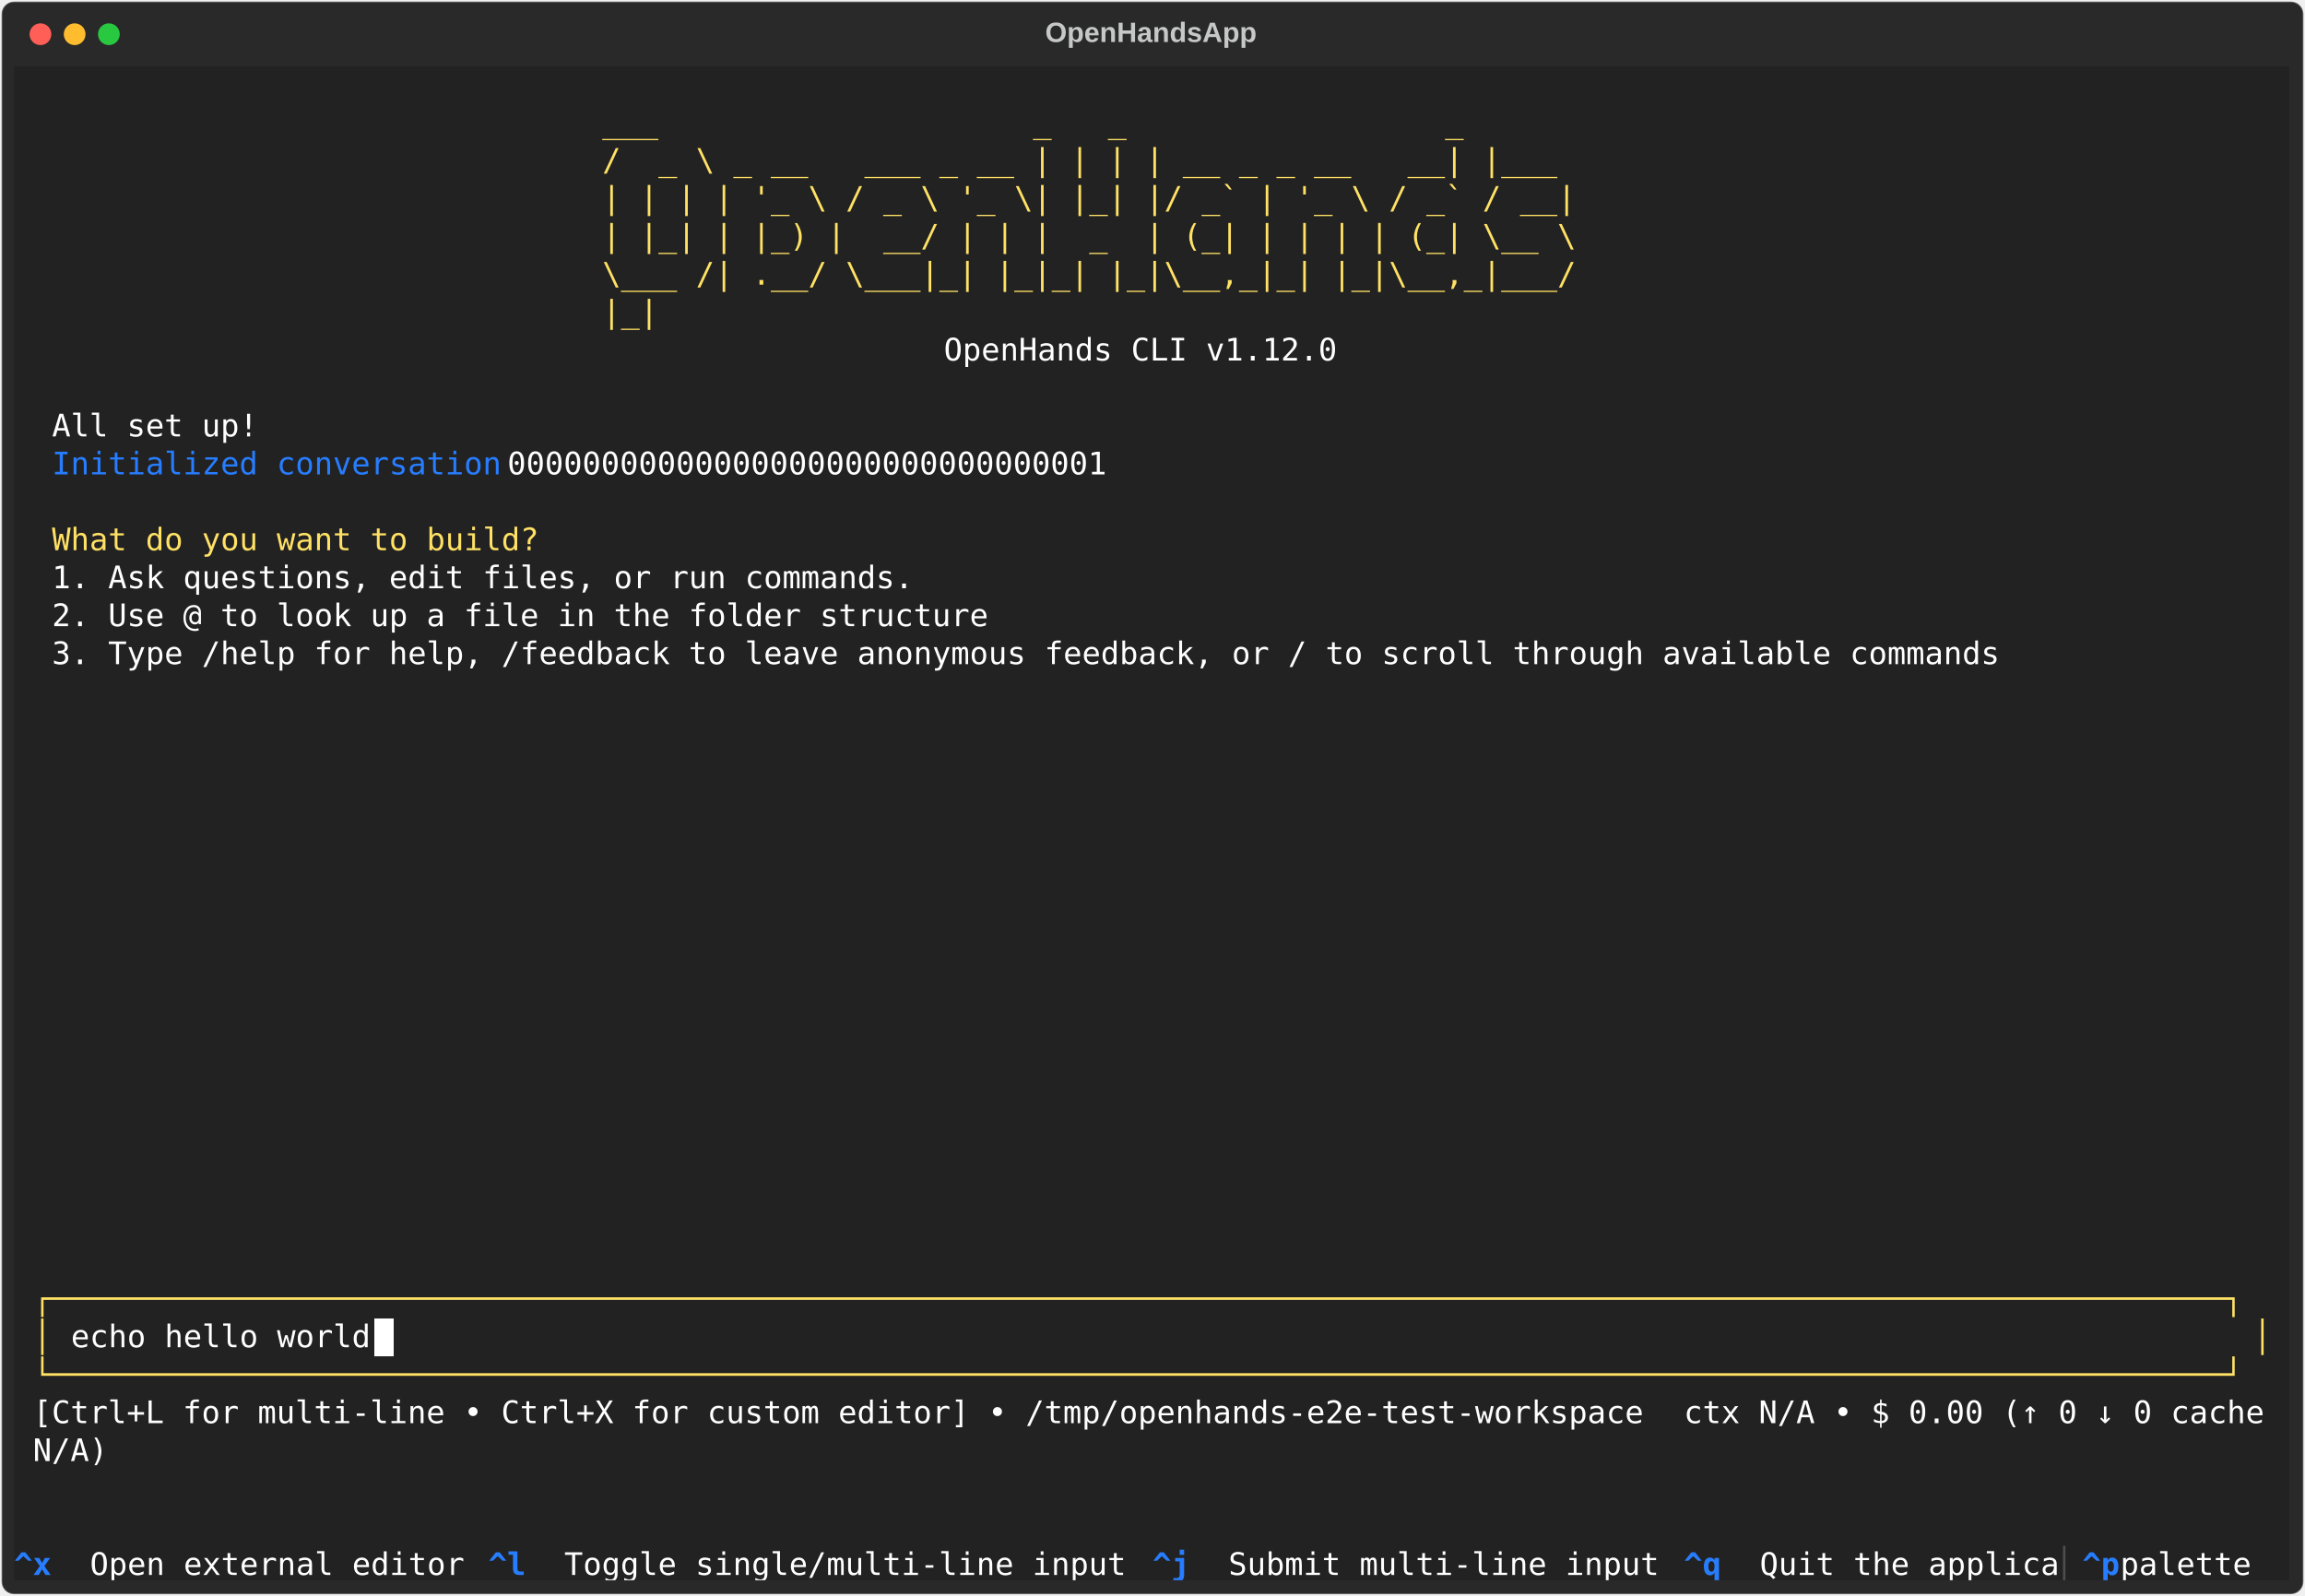
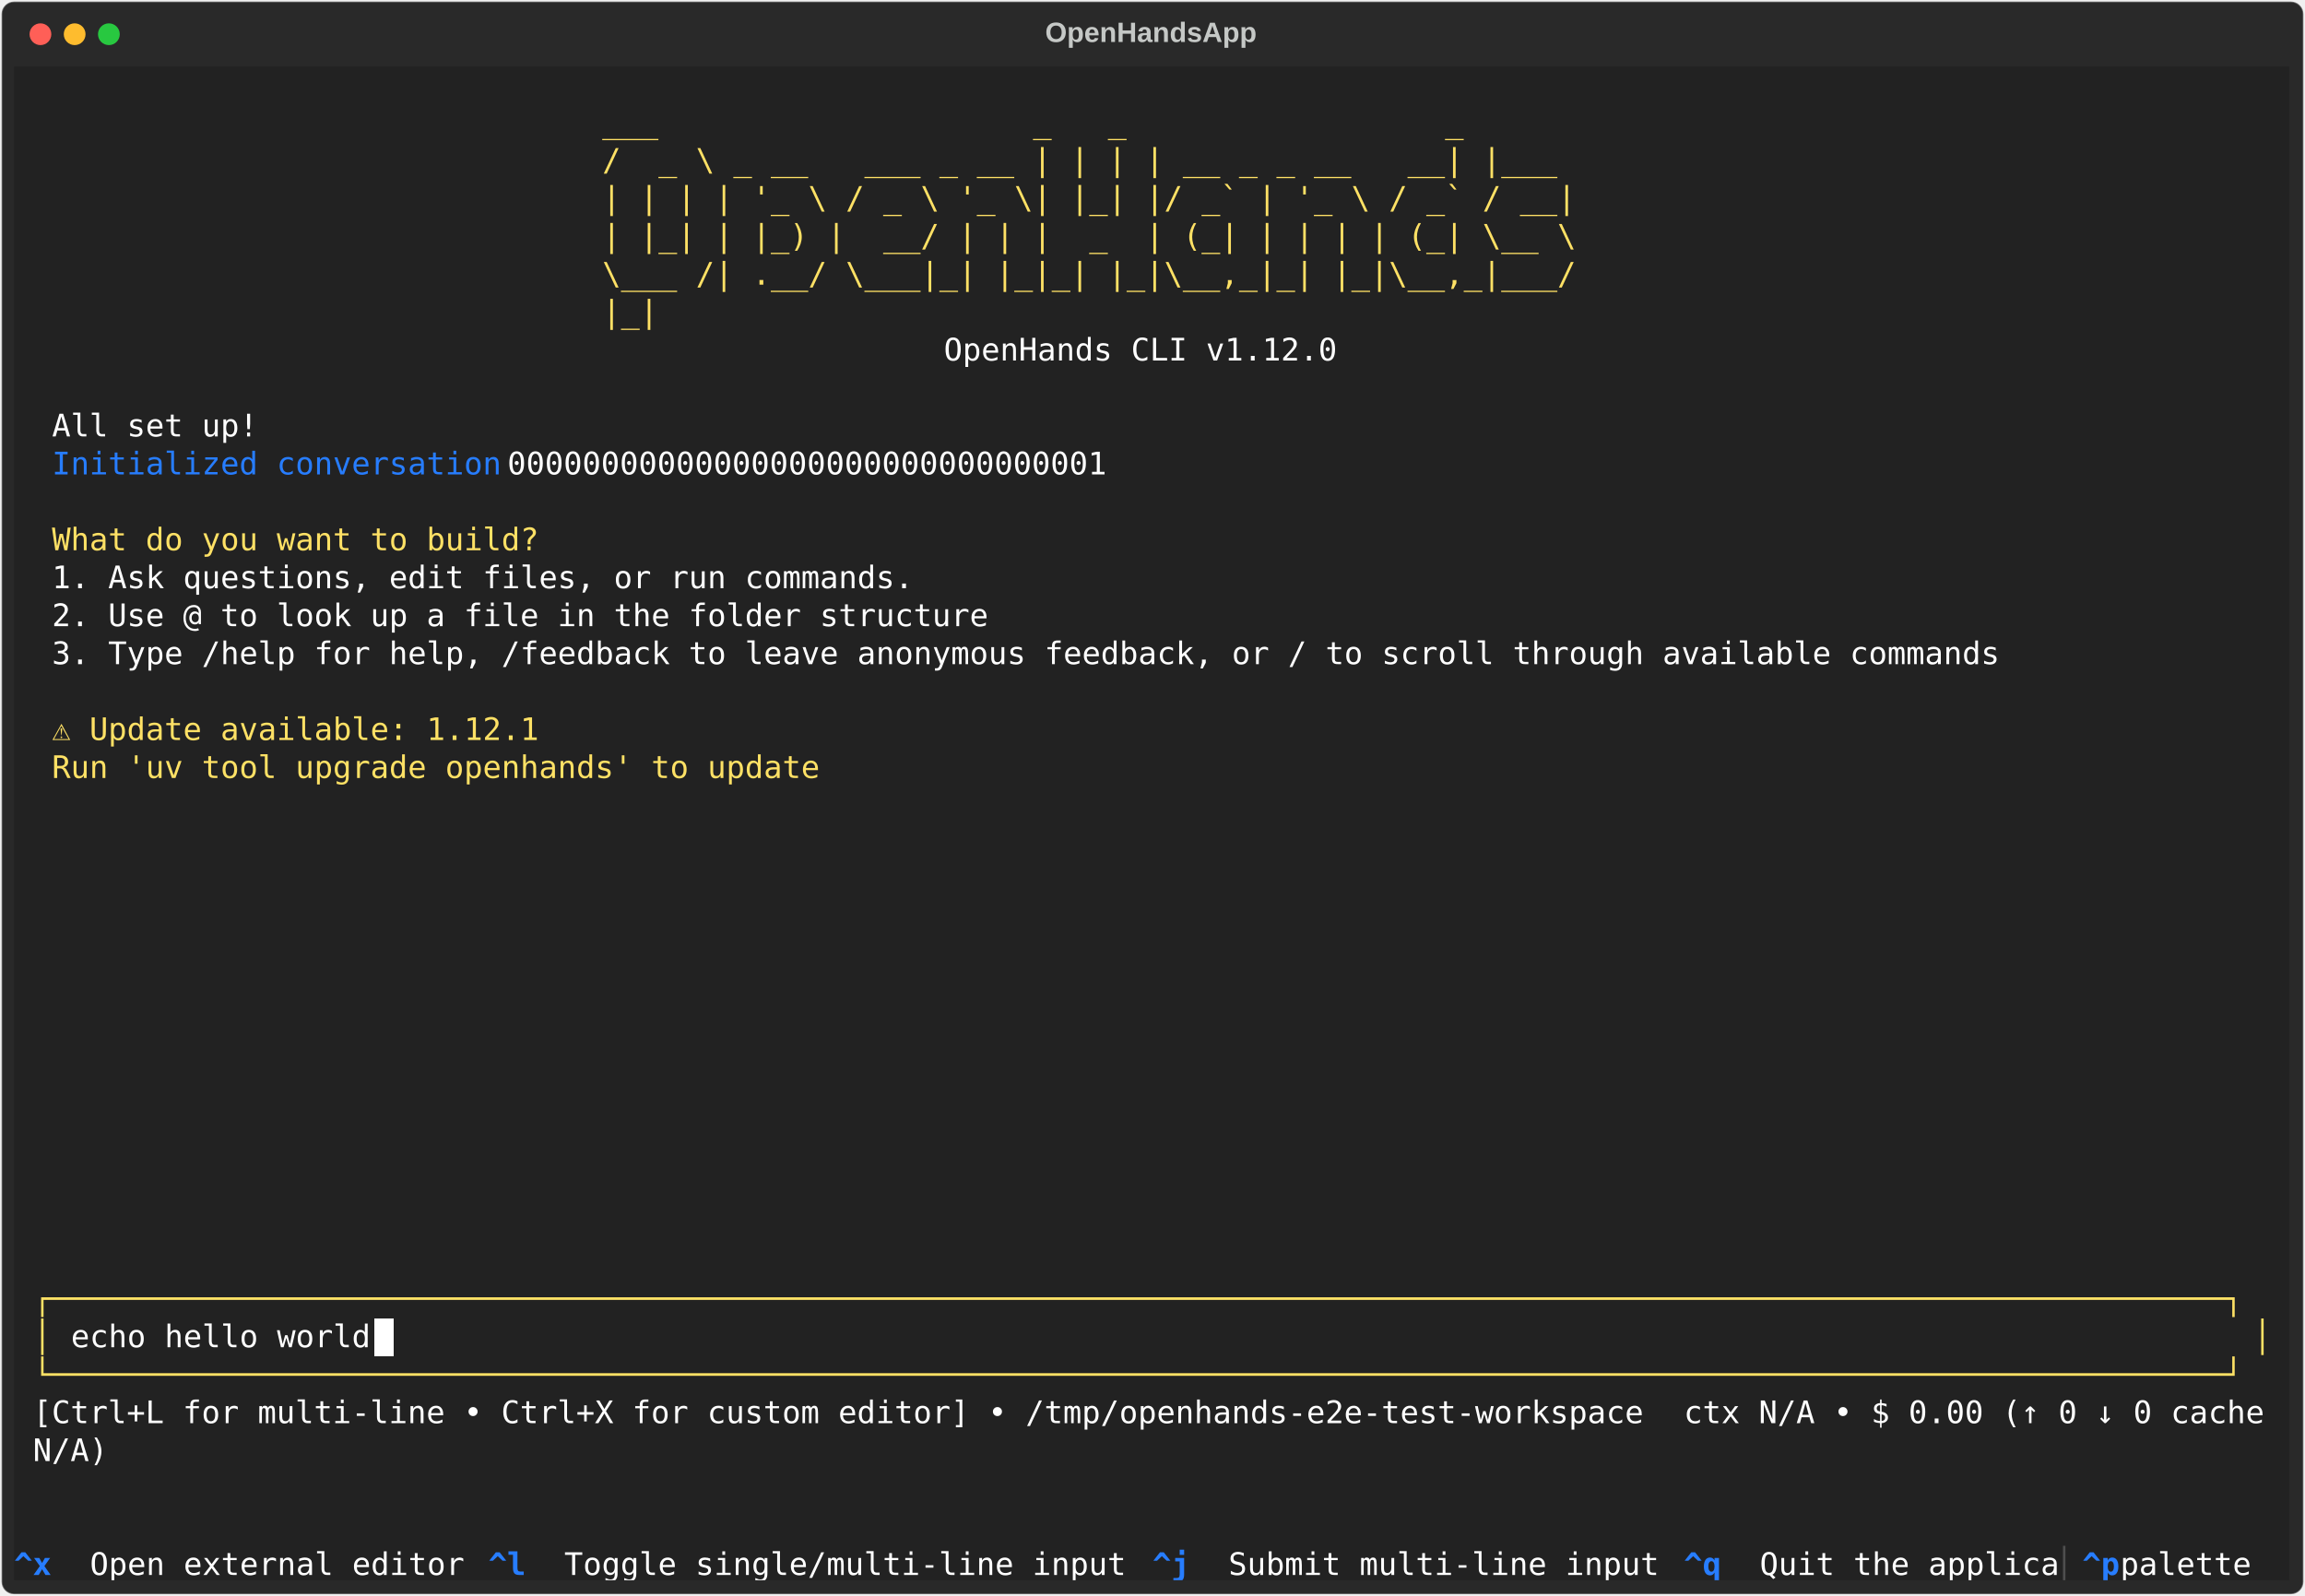
<svg xmlns="http://www.w3.org/2000/svg" class="rich-terminal" viewBox="0 0 1482 1026.0">
  <style>

    @font-face {
        font-family: "Fira Code";
        src: local("FiraCode-Regular"),
                url("https://cdnjs.cloudflare.com/ajax/libs/firacode/6.2.0/woff2/FiraCode-Regular.woff2") format("woff2"),
                url("https://cdnjs.cloudflare.com/ajax/libs/firacode/6.2.0/woff/FiraCode-Regular.woff") format("woff");
        font-style: normal;
        font-weight: 400;
    }
    @font-face {
        font-family: "Fira Code";
        src: local("FiraCode-Bold"),
                url("https://cdnjs.cloudflare.com/ajax/libs/firacode/6.2.0/woff2/FiraCode-Bold.woff2") format("woff2"),
                url("https://cdnjs.cloudflare.com/ajax/libs/firacode/6.2.0/woff/FiraCode-Bold.woff") format("woff");
        font-style: bold;
        font-weight: 700;
    }

    .terminal-matrix {
        font-family: Fira Code, monospace;
        font-size: 20px;
        line-height: 24.4px;
        font-variant-east-asian: full-width;
    }

    .terminal-title {
        font-size: 18px;
        font-weight: bold;
        font-family: arial;
    }

    .terminal-r1 { fill: #c5c8c6 }
.terminal-r2 { fill: #ffe165 }
.terminal-r3 { fill: #ffffff }
.terminal-r4 { fill: #277dff }
.terminal-r5 { fill: #fee165 }
.terminal-r6 { fill: #222222 }
.terminal-r7 { fill: #277dff;font-weight: bold }
.terminal-r8 { fill: #4e4e4e }
    </style>
  <defs>
    <clipPath id="terminal-clip-terminal">
      <rect x="0" y="0" width="1463.0" height="975.0" />
    </clipPath>
    <clipPath id="terminal-line-0">
      <rect x="0" y="1.5" width="1464" height="24.65" />
    </clipPath>
    <clipPath id="terminal-line-1">
      <rect x="0" y="25.9" width="1464" height="24.65" />
    </clipPath>
    <clipPath id="terminal-line-2">
      <rect x="0" y="50.3" width="1464" height="24.65" />
    </clipPath>
    <clipPath id="terminal-line-3">
      <rect x="0" y="74.7" width="1464" height="24.65" />
    </clipPath>
    <clipPath id="terminal-line-4">
      <rect x="0" y="99.1" width="1464" height="24.65" />
    </clipPath>
    <clipPath id="terminal-line-5">
      <rect x="0" y="123.5" width="1464" height="24.65" />
    </clipPath>
    <clipPath id="terminal-line-6">
      <rect x="0" y="147.9" width="1464" height="24.65" />
    </clipPath>
    <clipPath id="terminal-line-7">
      <rect x="0" y="172.3" width="1464" height="24.65" />
    </clipPath>
    <clipPath id="terminal-line-8">
      <rect x="0" y="196.7" width="1464" height="24.65" />
    </clipPath>
    <clipPath id="terminal-line-9">
      <rect x="0" y="221.1" width="1464" height="24.65" />
    </clipPath>
    <clipPath id="terminal-line-10">
      <rect x="0" y="245.5" width="1464" height="24.65" />
    </clipPath>
    <clipPath id="terminal-line-11">
      <rect x="0" y="269.9" width="1464" height="24.65" />
    </clipPath>
    <clipPath id="terminal-line-12">
      <rect x="0" y="294.3" width="1464" height="24.65" />
    </clipPath>
    <clipPath id="terminal-line-13">
      <rect x="0" y="318.7" width="1464" height="24.65" />
    </clipPath>
    <clipPath id="terminal-line-14">
      <rect x="0" y="343.1" width="1464" height="24.65" />
    </clipPath>
    <clipPath id="terminal-line-15">
      <rect x="0" y="367.5" width="1464" height="24.65" />
    </clipPath>
    <clipPath id="terminal-line-16">
      <rect x="0" y="391.9" width="1464" height="24.65" />
    </clipPath>
    <clipPath id="terminal-line-17">
      <rect x="0" y="416.3" width="1464" height="24.65" />
    </clipPath>
    <clipPath id="terminal-line-18">
      <rect x="0" y="440.7" width="1464" height="24.65" />
    </clipPath>
    <clipPath id="terminal-line-19">
      <rect x="0" y="465.1" width="1464" height="24.65" />
    </clipPath>
    <clipPath id="terminal-line-20">
      <rect x="0" y="489.5" width="1464" height="24.65" />
    </clipPath>
    <clipPath id="terminal-line-21">
      <rect x="0" y="513.9" width="1464" height="24.65" />
    </clipPath>
    <clipPath id="terminal-line-22">
      <rect x="0" y="538.3" width="1464" height="24.65" />
    </clipPath>
    <clipPath id="terminal-line-23">
      <rect x="0" y="562.7" width="1464" height="24.65" />
    </clipPath>
    <clipPath id="terminal-line-24">
      <rect x="0" y="587.1" width="1464" height="24.65" />
    </clipPath>
    <clipPath id="terminal-line-25">
      <rect x="0" y="611.5" width="1464" height="24.65" />
    </clipPath>
    <clipPath id="terminal-line-26">
      <rect x="0" y="635.9" width="1464" height="24.65" />
    </clipPath>
    <clipPath id="terminal-line-27">
      <rect x="0" y="660.3" width="1464" height="24.65" />
    </clipPath>
    <clipPath id="terminal-line-28">
      <rect x="0" y="684.7" width="1464" height="24.65" />
    </clipPath>
    <clipPath id="terminal-line-29">
      <rect x="0" y="709.1" width="1464" height="24.65" />
    </clipPath>
    <clipPath id="terminal-line-30">
      <rect x="0" y="733.5" width="1464" height="24.65" />
    </clipPath>
    <clipPath id="terminal-line-31">
      <rect x="0" y="757.9" width="1464" height="24.65" />
    </clipPath>
    <clipPath id="terminal-line-32">
      <rect x="0" y="782.3" width="1464" height="24.65" />
    </clipPath>
    <clipPath id="terminal-line-33">
      <rect x="0" y="806.7" width="1464" height="24.65" />
    </clipPath>
    <clipPath id="terminal-line-34">
      <rect x="0" y="831.1" width="1464" height="24.65" />
    </clipPath>
    <clipPath id="terminal-line-35">
      <rect x="0" y="855.5" width="1464" height="24.65" />
    </clipPath>
    <clipPath id="terminal-line-36">
      <rect x="0" y="879.9" width="1464" height="24.65" />
    </clipPath>
    <clipPath id="terminal-line-37">
      <rect x="0" y="904.3" width="1464" height="24.65" />
    </clipPath>
    <clipPath id="terminal-line-38">
      <rect x="0" y="928.7" width="1464" height="24.65" />
    </clipPath>
  </defs>
  <rect fill="#292929" stroke="rgba(255,255,255,0.35)" stroke-width="1" x="1" y="1" width="1480" height="1024" rx="8" />
  <text class="terminal-title" fill="#c5c8c6" text-anchor="middle" x="740" y="27">OpenHandsApp</text>
  <g transform="translate(26,22)">
    <circle cx="0" cy="0" r="7" fill="#ff5f57" />
    <circle cx="22" cy="0" r="7" fill="#febc2e" />
    <circle cx="44" cy="0" r="7" fill="#28c840" />
  </g>
  <g transform="translate(9, 41)" clip-path="url(#terminal-clip-terminal)">
    <rect fill="#222222" x="0" y="1.5" width="1464" height="24.65" shape-rendering="crispEdges" />
    <rect fill="#222222" x="0" y="25.9" width="378.2" height="24.65" shape-rendering="crispEdges" />
    <rect fill="#222222" x="378.2" y="25.9" width="695.4" height="24.65" shape-rendering="crispEdges" />
    <rect fill="#222222" x="1073.6" y="25.9" width="390.4" height="24.65" shape-rendering="crispEdges" />
    <rect fill="#222222" x="0" y="50.3" width="378.2" height="24.65" shape-rendering="crispEdges" />
    <rect fill="#222222" x="378.2" y="50.3" width="695.4" height="24.65" shape-rendering="crispEdges" />
    <rect fill="#222222" x="1073.6" y="50.3" width="390.4" height="24.65" shape-rendering="crispEdges" />
    <rect fill="#222222" x="0" y="74.7" width="378.2" height="24.65" shape-rendering="crispEdges" />
    <rect fill="#222222" x="378.2" y="74.7" width="695.4" height="24.65" shape-rendering="crispEdges" />
    <rect fill="#222222" x="1073.6" y="74.7" width="390.4" height="24.65" shape-rendering="crispEdges" />
    <rect fill="#222222" x="0" y="99.1" width="378.2" height="24.65" shape-rendering="crispEdges" />
    <rect fill="#222222" x="378.2" y="99.1" width="695.4" height="24.65" shape-rendering="crispEdges" />
    <rect fill="#222222" x="1073.6" y="99.1" width="390.4" height="24.65" shape-rendering="crispEdges" />
    <rect fill="#222222" x="0" y="123.5" width="378.2" height="24.65" shape-rendering="crispEdges" />
    <rect fill="#222222" x="378.2" y="123.5" width="695.4" height="24.65" shape-rendering="crispEdges" />
    <rect fill="#222222" x="1073.6" y="123.5" width="390.4" height="24.65" shape-rendering="crispEdges" />
    <rect fill="#222222" x="0" y="147.9" width="378.2" height="24.65" shape-rendering="crispEdges" />
    <rect fill="#222222" x="378.2" y="147.9" width="695.4" height="24.65" shape-rendering="crispEdges" />
    <rect fill="#222222" x="1073.6" y="147.9" width="390.4" height="24.65" shape-rendering="crispEdges" />
    <rect fill="#222222" x="0" y="172.3" width="597.8" height="24.65" shape-rendering="crispEdges" />
    <rect fill="#222222" x="597.8" y="172.3" width="256.2" height="24.65" shape-rendering="crispEdges" />
    <rect fill="#222222" x="854" y="172.3" width="610" height="24.65" shape-rendering="crispEdges" />
    <rect fill="#222222" x="0" y="196.7" width="1464" height="24.65" shape-rendering="crispEdges" />
    <rect fill="#222222" x="0" y="221.1" width="24.4" height="24.65" shape-rendering="crispEdges" />
    <rect fill="#222222" x="24.4" y="221.1" width="134.2" height="24.65" shape-rendering="crispEdges" />
    <rect fill="#222222" x="158.6" y="221.1" width="1305.4" height="24.65" shape-rendering="crispEdges" />
    <rect fill="#222222" x="0" y="245.5" width="24.4" height="24.65" shape-rendering="crispEdges" />
    <rect fill="#222222" x="24.4" y="245.5" width="292.8" height="24.65" shape-rendering="crispEdges" />
    <rect fill="#222222" x="317.2" y="245.5" width="402.6" height="24.65" shape-rendering="crispEdges" />
    <rect fill="#222222" x="719.8" y="245.5" width="744.2" height="24.65" shape-rendering="crispEdges" />
    <rect fill="#222222" x="0" y="269.9" width="1464" height="24.65" shape-rendering="crispEdges" />
    <rect fill="#222222" x="0" y="294.3" width="24.4" height="24.65" shape-rendering="crispEdges" />
    <rect fill="#222222" x="24.4" y="294.3" width="317.2" height="24.65" shape-rendering="crispEdges" />
    <rect fill="#222222" x="341.6" y="294.3" width="1122.4" height="24.65" shape-rendering="crispEdges" />
    <rect fill="#222222" x="0" y="318.7" width="24.4" height="24.65" shape-rendering="crispEdges" />
    <rect fill="#222222" x="24.4" y="318.7" width="561.2" height="24.65" shape-rendering="crispEdges" />
    <rect fill="#222222" x="585.6" y="318.7" width="878.4" height="24.65" shape-rendering="crispEdges" />
    <rect fill="#222222" x="0" y="343.1" width="24.4" height="24.65" shape-rendering="crispEdges" />
    <rect fill="#222222" x="24.4" y="343.1" width="610" height="24.65" shape-rendering="crispEdges" />
    <rect fill="#222222" x="634.4" y="343.1" width="829.6" height="24.65" shape-rendering="crispEdges" />
    <rect fill="#222222" x="0" y="367.5" width="24.4" height="24.65" shape-rendering="crispEdges" />
    <rect fill="#222222" x="24.4" y="367.5" width="1268.8" height="24.65" shape-rendering="crispEdges" />
    <rect fill="#222222" x="1293.2" y="367.5" width="170.8" height="24.65" shape-rendering="crispEdges" />
    <rect fill="#222222" x="0" y="391.9" width="1464" height="24.65" shape-rendering="crispEdges" />
-     <rect fill="#222222" x="0" y="416.3" width="1464" height="24.65" shape-rendering="crispEdges" />
-     <rect fill="#222222" x="0" y="440.7" width="1464" height="24.65" shape-rendering="crispEdges" />
+     <rect fill="#222222" x="0" y="416.3" width="24.4" height="24.65" shape-rendering="crispEdges" />
+     <rect fill="#222222" x="24.4" y="416.3" width="317.2" height="24.65" shape-rendering="crispEdges" />
+     <rect fill="#222222" x="341.6" y="416.3" width="1122.4" height="24.65" shape-rendering="crispEdges" />
+     <rect fill="#222222" x="0" y="440.7" width="24.4" height="24.65" shape-rendering="crispEdges" />
+     <rect fill="#222222" x="24.4" y="440.7" width="500.2" height="24.65" shape-rendering="crispEdges" />
+     <rect fill="#222222" x="524.6" y="440.7" width="939.4" height="24.65" shape-rendering="crispEdges" />
    <rect fill="#222222" x="0" y="465.1" width="1464" height="24.65" shape-rendering="crispEdges" />
    <rect fill="#222222" x="0" y="489.5" width="1464" height="24.65" shape-rendering="crispEdges" />
    <rect fill="#222222" x="0" y="513.9" width="1464" height="24.65" shape-rendering="crispEdges" />
    <rect fill="#222222" x="0" y="538.3" width="1464" height="24.65" shape-rendering="crispEdges" />
    <rect fill="#222222" x="0" y="562.7" width="1464" height="24.65" shape-rendering="crispEdges" />
    <rect fill="#222222" x="0" y="587.1" width="1464" height="24.65" shape-rendering="crispEdges" />
    <rect fill="#222222" x="0" y="611.5" width="1464" height="24.65" shape-rendering="crispEdges" />
    <rect fill="#222222" x="0" y="635.9" width="1464" height="24.65" shape-rendering="crispEdges" />
    <rect fill="#222222" x="0" y="660.3" width="1464" height="24.65" shape-rendering="crispEdges" />
    <rect fill="#222222" x="0" y="684.7" width="1464" height="24.65" shape-rendering="crispEdges" />
    <rect fill="#222222" x="0" y="709.1" width="1464" height="24.65" shape-rendering="crispEdges" />
    <rect fill="#222222" x="0" y="733.5" width="1464" height="24.65" shape-rendering="crispEdges" />
    <rect fill="#222222" x="0" y="757.9" width="12.2" height="24.65" shape-rendering="crispEdges" />
    <rect fill="#222222" x="12.2" y="757.9" width="12.2" height="24.65" shape-rendering="crispEdges" />
    <rect fill="#222222" x="24.4" y="757.9" width="1439.6" height="24.65" shape-rendering="crispEdges" />
    <rect fill="#222222" x="0" y="782.3" width="12.2" height="24.65" shape-rendering="crispEdges" />
    <rect fill="#222222" x="12.2" y="782.3" width="1439.6" height="24.65" shape-rendering="crispEdges" />
    <rect fill="#222222" x="1451.8" y="782.3" width="12.2" height="24.65" shape-rendering="crispEdges" />
    <rect fill="#222222" x="0" y="806.7" width="12.2" height="24.65" shape-rendering="crispEdges" />
    <rect fill="#222222" x="12.2" y="806.7" width="12.2" height="24.65" shape-rendering="crispEdges" />
    <rect fill="#222222" x="24.4" y="806.7" width="12.2" height="24.65" shape-rendering="crispEdges" />
    <rect fill="#222222" x="36.6" y="806.7" width="195.2" height="24.65" shape-rendering="crispEdges" />
    <rect fill="#ffffff" x="231.8" y="806.7" width="12.2" height="24.65" shape-rendering="crispEdges" />
    <rect fill="#222222" x="244" y="806.7" width="1183.4" height="24.65" shape-rendering="crispEdges" />
    <rect fill="#222222" x="1427.4" y="806.7" width="12.2" height="24.65" shape-rendering="crispEdges" />
    <rect fill="#222222" x="1439.6" y="806.7" width="12.2" height="24.65" shape-rendering="crispEdges" />
    <rect fill="#222222" x="1451.8" y="806.7" width="12.2" height="24.65" shape-rendering="crispEdges" />
    <rect fill="#222222" x="0" y="831.1" width="12.2" height="24.65" shape-rendering="crispEdges" />
    <rect fill="#222222" x="12.2" y="831.1" width="1439.6" height="24.65" shape-rendering="crispEdges" />
    <rect fill="#222222" x="1451.8" y="831.1" width="12.2" height="24.65" shape-rendering="crispEdges" />
    <rect fill="#222222" x="0" y="855.5" width="12.2" height="24.65" shape-rendering="crispEdges" />
    <rect fill="#222222" x="12.2" y="855.5" width="1061.4" height="24.65" shape-rendering="crispEdges" />
    <rect fill="#222222" x="1073.6" y="855.5" width="378.2" height="24.65" shape-rendering="crispEdges" />
    <rect fill="#222222" x="1451.8" y="855.5" width="12.2" height="24.65" shape-rendering="crispEdges" />
    <rect fill="#222222" x="0" y="879.9" width="12.2" height="24.65" shape-rendering="crispEdges" />
    <rect fill="#222222" x="12.2" y="879.9" width="48.8" height="24.65" shape-rendering="crispEdges" />
    <rect fill="#222222" x="61" y="879.9" width="1403" height="24.65" shape-rendering="crispEdges" />
    <rect fill="#222222" x="0" y="904.3" width="1464" height="24.65" shape-rendering="crispEdges" />
    <rect fill="#222222" x="0" y="928.7" width="1464" height="24.65" shape-rendering="crispEdges" />
    <rect fill="#222222" x="0" y="953.1" width="48.8" height="24.65" shape-rendering="crispEdges" />
    <rect fill="#222222" x="48.8" y="953.1" width="256.2" height="24.65" shape-rendering="crispEdges" />
    <rect fill="#222222" x="305" y="953.1" width="48.8" height="24.65" shape-rendering="crispEdges" />
    <rect fill="#222222" x="353.8" y="953.1" width="378.2" height="24.65" shape-rendering="crispEdges" />
    <rect fill="#222222" x="732" y="953.1" width="48.8" height="24.65" shape-rendering="crispEdges" />
    <rect fill="#222222" x="780.8" y="953.1" width="292.8" height="24.65" shape-rendering="crispEdges" />
    <rect fill="#222222" x="1073.6" y="953.1" width="48.8" height="24.65" shape-rendering="crispEdges" />
    <rect fill="#222222" x="1122.4" y="953.1" width="195.2" height="24.65" shape-rendering="crispEdges" />
    <rect fill="#222222" x="1317.6" y="953.1" width="12.2" height="24.65" shape-rendering="crispEdges" />
    <rect fill="#222222" x="1329.8" y="953.1" width="24.4" height="24.65" shape-rendering="crispEdges" />
    <rect fill="#222222" x="1354.2" y="953.1" width="97.6" height="24.65" shape-rendering="crispEdges" />
    <rect fill="#222222" x="1451.8" y="953.1" width="12.2" height="24.65" shape-rendering="crispEdges" />
    <g class="terminal-matrix">
      <text class="terminal-r1" x="1464" y="20" textLength="12.2" clip-path="url(#terminal-line-0)">
</text>
      <text class="terminal-r2" x="378.2" y="44.4" textLength="695.4" clip-path="url(#terminal-line-1)">     ___                    _   _                 _      </text>
      <text class="terminal-r1" x="1464" y="44.4" textLength="12.2" clip-path="url(#terminal-line-1)">
</text>
      <text class="terminal-r2" x="378.2" y="68.8" textLength="695.4" clip-path="url(#terminal-line-2)">    /  _ \ _ __   ___ _ __ | | | | __ _ _ __   __| |___  </text>
      <text class="terminal-r1" x="1464" y="68.8" textLength="12.2" clip-path="url(#terminal-line-2)">
</text>
      <text class="terminal-r2" x="378.2" y="93.2" textLength="695.4" clip-path="url(#terminal-line-3)">    | | | | '_ \ / _ \ '_ \| |_| |/ _` | '_ \ / _` / __| </text>
      <text class="terminal-r1" x="1464" y="93.2" textLength="12.2" clip-path="url(#terminal-line-3)">
</text>
      <text class="terminal-r2" x="378.2" y="117.6" textLength="695.4" clip-path="url(#terminal-line-4)">    | |_| | |_) |  __/ | | |  _  | (_| | | | | (_| \__ \ </text>
      <text class="terminal-r1" x="1464" y="117.6" textLength="12.2" clip-path="url(#terminal-line-4)">
</text>
      <text class="terminal-r2" x="378.2" y="142" textLength="695.4" clip-path="url(#terminal-line-5)">    \___ /| .__/ \___|_| |_|_| |_|\__,_|_| |_|\__,_|___/ </text>
      <text class="terminal-r1" x="1464" y="142" textLength="12.2" clip-path="url(#terminal-line-5)">
</text>
      <text class="terminal-r2" x="378.2" y="166.4" textLength="695.4" clip-path="url(#terminal-line-6)">          |_|                                            </text>
      <text class="terminal-r1" x="1464" y="166.4" textLength="12.2" clip-path="url(#terminal-line-6)">
</text>
      <text class="terminal-r3" x="597.8" y="190.8" textLength="256.2" clip-path="url(#terminal-line-7)">OpenHands CLI v1.12.0</text>
      <text class="terminal-r1" x="1464" y="190.8" textLength="12.2" clip-path="url(#terminal-line-7)">
</text>
      <text class="terminal-r1" x="1464" y="215.2" textLength="12.2" clip-path="url(#terminal-line-8)">
</text>
      <text class="terminal-r3" x="24.4" y="239.6" textLength="134.2" clip-path="url(#terminal-line-9)">All set up!</text>
      <text class="terminal-r1" x="1464" y="239.6" textLength="12.2" clip-path="url(#terminal-line-9)">
</text>
      <text class="terminal-r4" x="24.4" y="264" textLength="292.8" clip-path="url(#terminal-line-10)">Initialized conversation</text>
      <text class="terminal-r3" x="317.2" y="264" textLength="402.6" clip-path="url(#terminal-line-10)"> 00000000000000000000000000000001</text>
      <text class="terminal-r1" x="1464" y="264" textLength="12.2" clip-path="url(#terminal-line-10)">
</text>
      <text class="terminal-r1" x="1464" y="288.4" textLength="12.2" clip-path="url(#terminal-line-11)">
</text>
      <text class="terminal-r2" x="24.4" y="312.8" textLength="317.2" clip-path="url(#terminal-line-12)">What do you want to build?</text>
      <text class="terminal-r1" x="1464" y="312.8" textLength="12.2" clip-path="url(#terminal-line-12)">
</text>
      <text class="terminal-r3" x="24.4" y="337.2" textLength="561.2" clip-path="url(#terminal-line-13)">1. Ask questions, edit files, or run commands.</text>
      <text class="terminal-r1" x="1464" y="337.2" textLength="12.2" clip-path="url(#terminal-line-13)">
</text>
      <text class="terminal-r3" x="24.4" y="361.6" textLength="610" clip-path="url(#terminal-line-14)">2. Use @ to look up a file in the folder structure</text>
      <text class="terminal-r1" x="1464" y="361.6" textLength="12.2" clip-path="url(#terminal-line-14)">
</text>
      <text class="terminal-r3" x="24.4" y="386" textLength="1268.8" clip-path="url(#terminal-line-15)">3. Type /help for help, /feedback to leave anonymous feedback, or / to scroll through available commands</text>
      <text class="terminal-r1" x="1464" y="386" textLength="12.2" clip-path="url(#terminal-line-15)">
</text>
      <text class="terminal-r1" x="1464" y="410.4" textLength="12.2" clip-path="url(#terminal-line-16)">
</text>
+       <text class="terminal-r2" x="24.4" y="434.8" textLength="317.2" clip-path="url(#terminal-line-17)">⚠ Update available: 1.12.1</text>
      <text class="terminal-r1" x="1464" y="434.8" textLength="12.2" clip-path="url(#terminal-line-17)">
</text>
+       <text class="terminal-r5" x="24.4" y="459.2" textLength="500.2" clip-path="url(#terminal-line-18)">Run 'uv tool upgrade openhands' to update</text>
      <text class="terminal-r1" x="1464" y="459.2" textLength="12.2" clip-path="url(#terminal-line-18)">
</text>
      <text class="terminal-r1" x="1464" y="483.6" textLength="12.2" clip-path="url(#terminal-line-19)">
</text>
      <text class="terminal-r1" x="1464" y="508" textLength="12.2" clip-path="url(#terminal-line-20)">
</text>
      <text class="terminal-r1" x="1464" y="532.4" textLength="12.2" clip-path="url(#terminal-line-21)">
</text>
      <text class="terminal-r1" x="1464" y="556.8" textLength="12.2" clip-path="url(#terminal-line-22)">
</text>
      <text class="terminal-r1" x="1464" y="581.2" textLength="12.2" clip-path="url(#terminal-line-23)">
</text>
      <text class="terminal-r1" x="1464" y="605.6" textLength="12.2" clip-path="url(#terminal-line-24)">
</text>
      <text class="terminal-r1" x="1464" y="630" textLength="12.2" clip-path="url(#terminal-line-25)">
</text>
      <text class="terminal-r1" x="1464" y="654.4" textLength="12.2" clip-path="url(#terminal-line-26)">
</text>
      <text class="terminal-r1" x="1464" y="678.8" textLength="12.2" clip-path="url(#terminal-line-27)">
</text>
      <text class="terminal-r1" x="1464" y="703.2" textLength="12.2" clip-path="url(#terminal-line-28)">
</text>
      <text class="terminal-r1" x="1464" y="727.6" textLength="12.2" clip-path="url(#terminal-line-29)">
</text>
      <text class="terminal-r1" x="1464" y="752" textLength="12.2" clip-path="url(#terminal-line-30)">
</text>
      <text class="terminal-r1" x="1464" y="776.4" textLength="12.2" clip-path="url(#terminal-line-31)">
</text>
      <text class="terminal-r5" x="12.2" y="800.8" textLength="1439.6" clip-path="url(#terminal-line-32)">┌────────────────────────────────────────────────────────────────────────────────────────────────────────────────────┐</text>
      <text class="terminal-r1" x="1464" y="800.8" textLength="12.2" clip-path="url(#terminal-line-32)">
</text>
      <text class="terminal-r5" x="12.2" y="825.2" textLength="12.2" clip-path="url(#terminal-line-33)">│</text>
      <text class="terminal-r3" x="36.6" y="825.2" textLength="195.2" clip-path="url(#terminal-line-33)">echo hello world</text>
      <text class="terminal-r5" x="1439.6" y="825.2" textLength="12.2" clip-path="url(#terminal-line-33)">│</text>
      <text class="terminal-r1" x="1464" y="825.2" textLength="12.2" clip-path="url(#terminal-line-33)">
</text>
      <text class="terminal-r5" x="12.2" y="849.6" textLength="1439.6" clip-path="url(#terminal-line-34)">└────────────────────────────────────────────────────────────────────────────────────────────────────────────────────┘</text>
      <text class="terminal-r1" x="1464" y="849.6" textLength="12.2" clip-path="url(#terminal-line-34)">
</text>
      <text class="terminal-r3" x="12.2" y="874" textLength="1061.4" clip-path="url(#terminal-line-35)">[Ctrl+L for multi-line • Ctrl+X for custom editor] • /tmp/openhands-e2e-test-workspace </text>
      <text class="terminal-r3" x="1073.6" y="874" textLength="378.2" clip-path="url(#terminal-line-35)">ctx N/A • $ 0.00 (↑ 0 ↓ 0 cache</text>
      <text class="terminal-r1" x="1464" y="874" textLength="12.2" clip-path="url(#terminal-line-35)">
</text>
      <text class="terminal-r3" x="12.2" y="898.4" textLength="48.8" clip-path="url(#terminal-line-36)">N/A)</text>
      <text class="terminal-r1" x="1464" y="898.4" textLength="12.2" clip-path="url(#terminal-line-36)">
</text>
      <text class="terminal-r1" x="1464" y="922.8" textLength="12.2" clip-path="url(#terminal-line-37)">
</text>
      <text class="terminal-r1" x="1464" y="947.2" textLength="12.2" clip-path="url(#terminal-line-38)">
</text>
      <text class="terminal-r7" x="0" y="971.6" textLength="48.8" clip-path="url(#terminal-line-39)"> ^x </text>
      <text class="terminal-r3" x="48.8" y="971.6" textLength="256.2" clip-path="url(#terminal-line-39)">Open external editor </text>
      <text class="terminal-r7" x="305" y="971.6" textLength="48.8" clip-path="url(#terminal-line-39)"> ^l </text>
      <text class="terminal-r3" x="353.8" y="971.6" textLength="378.2" clip-path="url(#terminal-line-39)">Toggle single/multi-line input </text>
      <text class="terminal-r7" x="732" y="971.6" textLength="48.8" clip-path="url(#terminal-line-39)"> ^j </text>
      <text class="terminal-r3" x="780.8" y="971.6" textLength="292.8" clip-path="url(#terminal-line-39)">Submit multi-line input </text>
      <text class="terminal-r7" x="1073.6" y="971.6" textLength="48.8" clip-path="url(#terminal-line-39)"> ^q </text>
      <text class="terminal-r3" x="1122.4" y="971.6" textLength="195.2" clip-path="url(#terminal-line-39)">Quit the applica</text>
      <text class="terminal-r8" x="1317.6" y="971.6" textLength="12.2" clip-path="url(#terminal-line-39)">▏</text>
      <text class="terminal-r7" x="1329.8" y="971.6" textLength="24.4" clip-path="url(#terminal-line-39)">^p</text>
      <text class="terminal-r3" x="1354.2" y="971.6" textLength="97.6" clip-path="url(#terminal-line-39)"> palette</text>
    </g>
  </g>
</svg>
